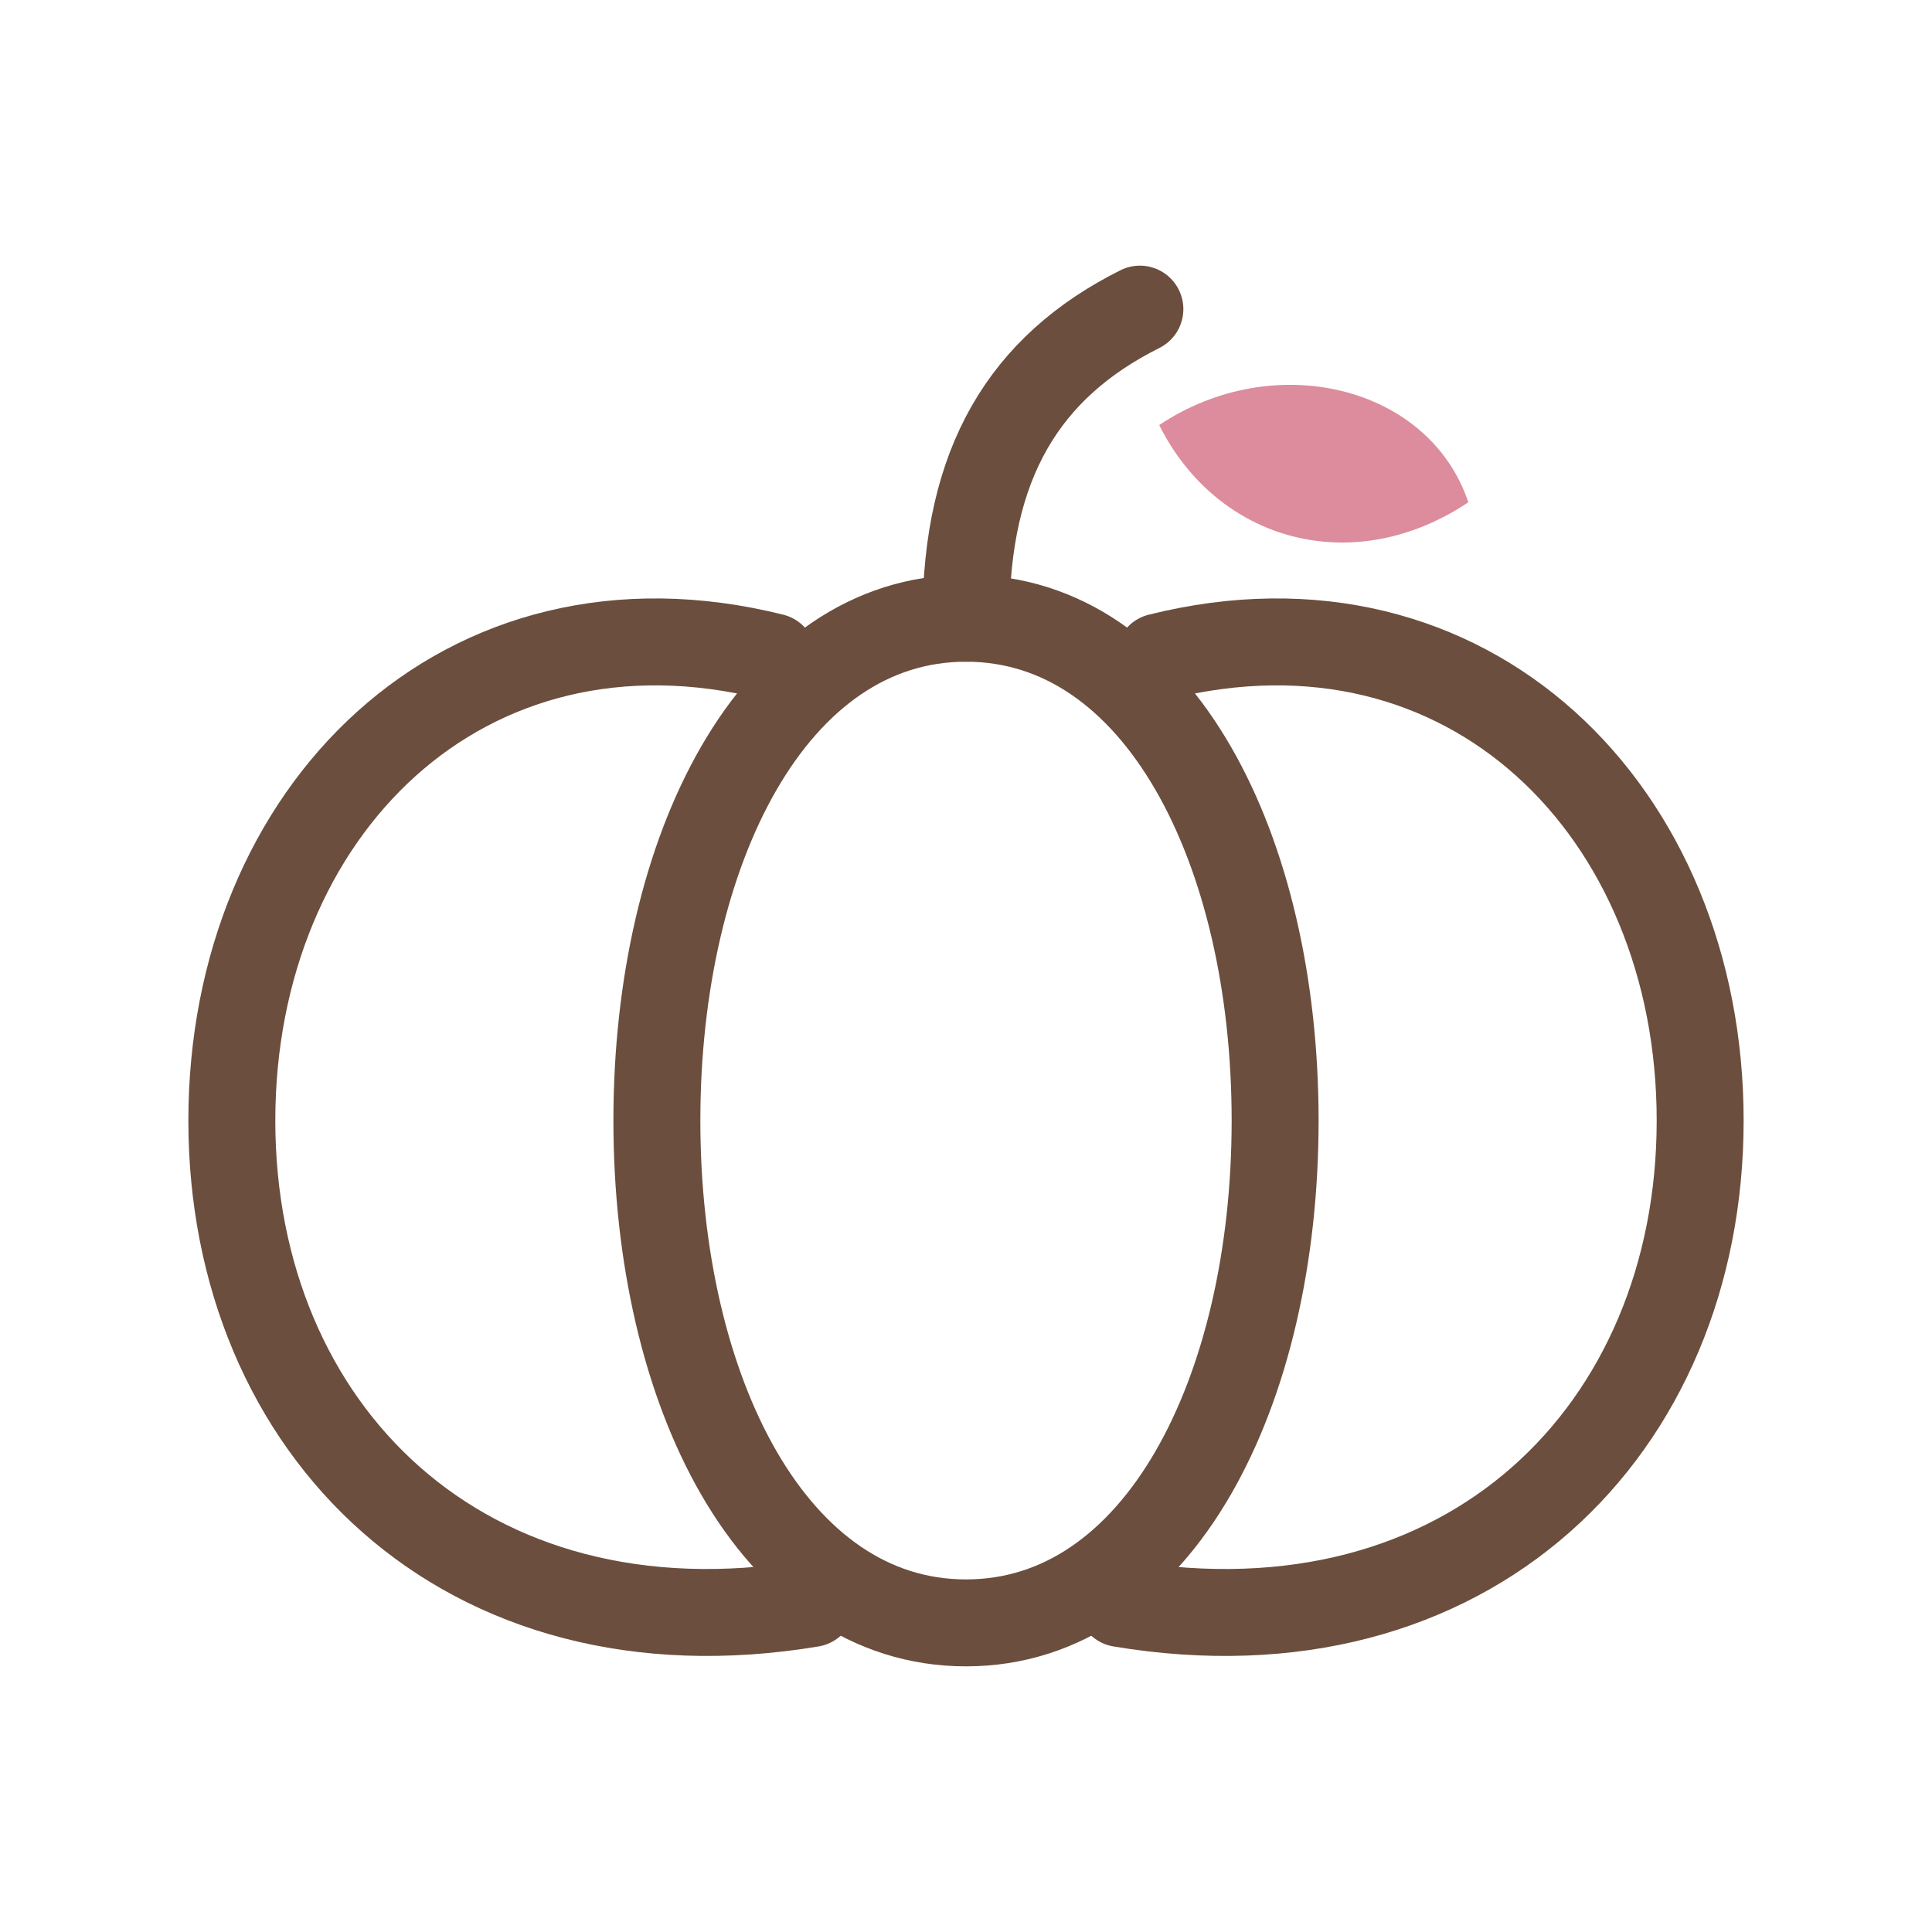
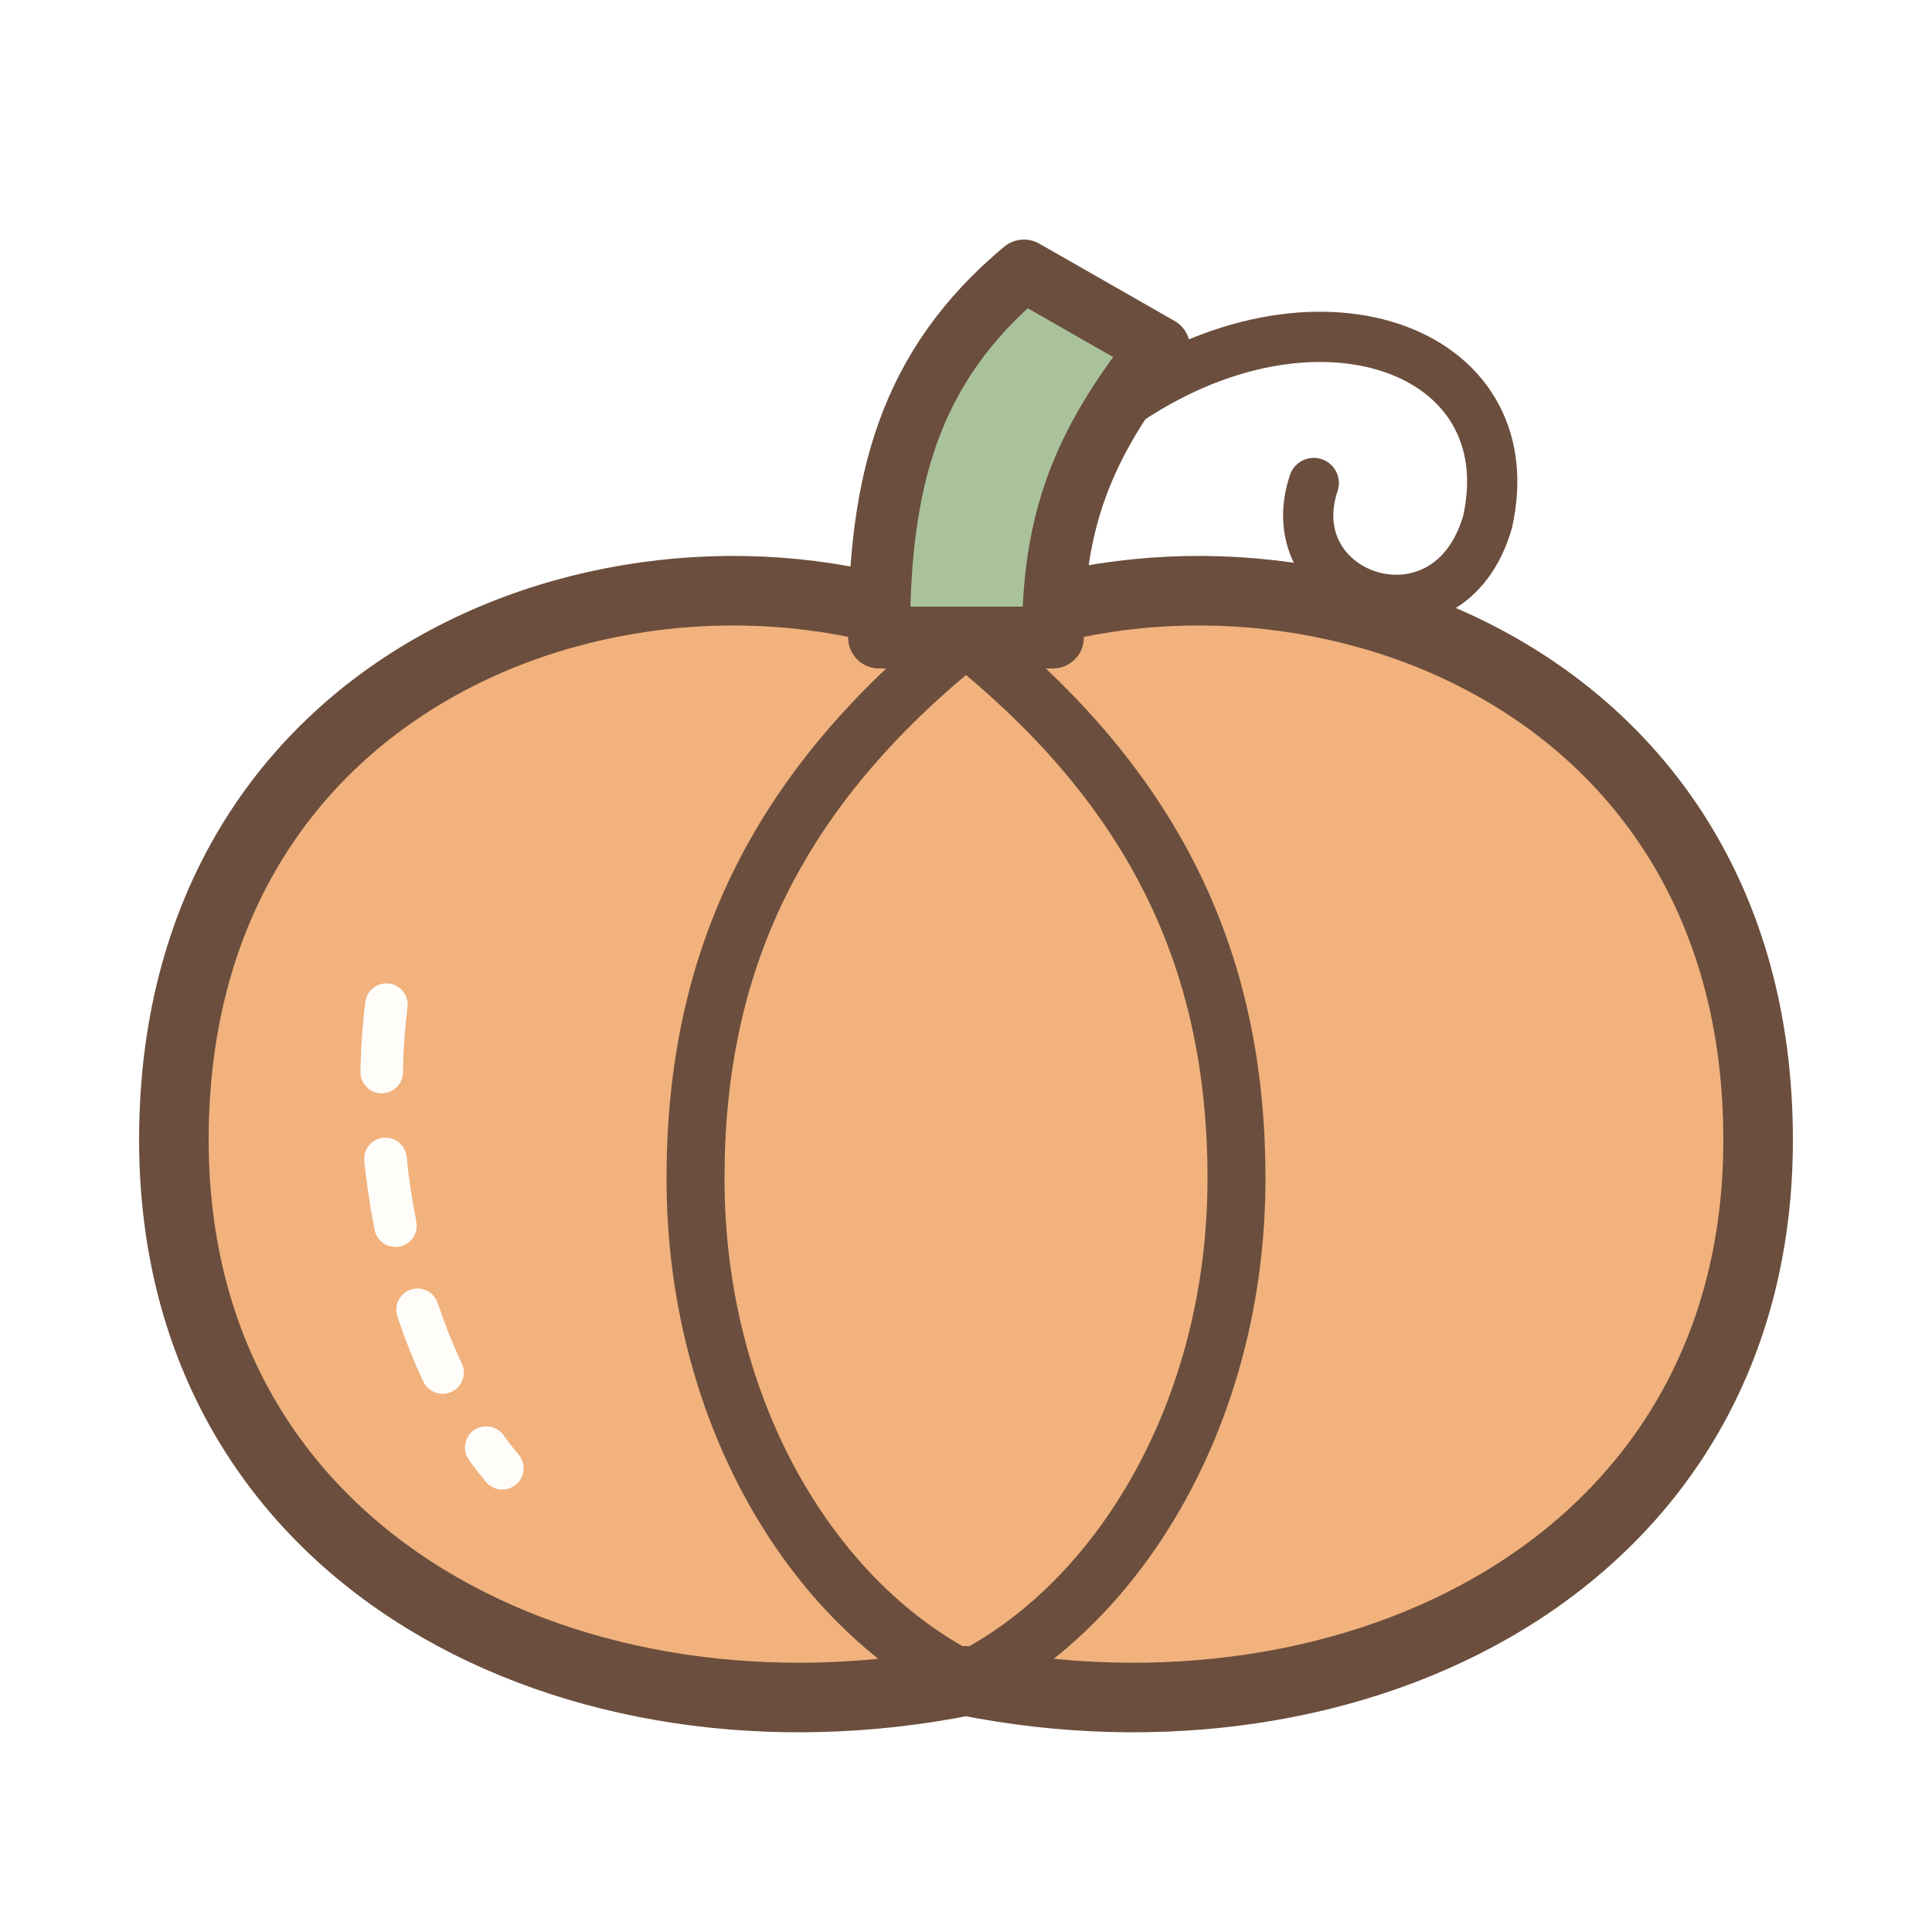
<svg xmlns="http://www.w3.org/2000/svg" viewBox="0 0 100 100" width="100" height="100">
-   <path d="M50 32C40 32 34 44 34 58C34 72 40 84 50 84C60 84 66 72 66 58C66 44 60 32 50 32Z" fill="none" stroke="#6B4E3D" stroke-width="4.5" stroke-linecap="round" stroke-linejoin="round" />
-   <path d="M40 34C24 30 12 42 12 58C12 74 24 86 42 83M60 34C76 30 88 42 88 58C88 74 76 86 58 83" fill="none" stroke="#6B4E3D" stroke-width="4.5" stroke-linecap="round" stroke-linejoin="round" />
-   <path d="M50 32C50 24 53 19 59 16" fill="none" stroke="#6B4E3D" stroke-width="4.5" stroke-linecap="round" stroke-linejoin="round" />
-   <path d="M60 22C66 18 74 20 76 26C70 30 63 28 60 22Z" fill="#DC8C9C" />
+   <path d="M50 33C34 26 9 34 9 59C9 81 30 91 50 87C70 91 91 81 91 59C91 34 66 26 50 33Z" fill="#F1B27D" stroke="#6B4E3D" stroke-width="3.6" stroke-linecap="round" stroke-linejoin="round" />
+   <path d="M50 33C40 41 36 50 36 61C36 73 42 83 50 87M50 33C60 41 64 50 64 61C64 73 58 83 50 87" fill="none" stroke="#6B4E3D" stroke-width="3" stroke-linecap="round" stroke-linejoin="round" />
+   <path d="M45.5 33C45.5 25 47 19 53 14L60 18C56 23 54.5 27 54.5 33Z" fill="#A9C29B" stroke="#6B4E3D" stroke-width="3.2" stroke-linecap="round" stroke-linejoin="round" />
+   <path d="M58 21C68 14 79 18 77 27C75 34 66 31 68 25" fill="none" stroke="#6B4E3D" stroke-width="2.6" stroke-linecap="round" stroke-linejoin="round" />
+   <path d="M20 52C19 60 21 70 26 76" fill="none" stroke="#FFFDFA" stroke-width="2.2" stroke-linecap="round" stroke-dasharray="3.5 4.5" />
</svg>
